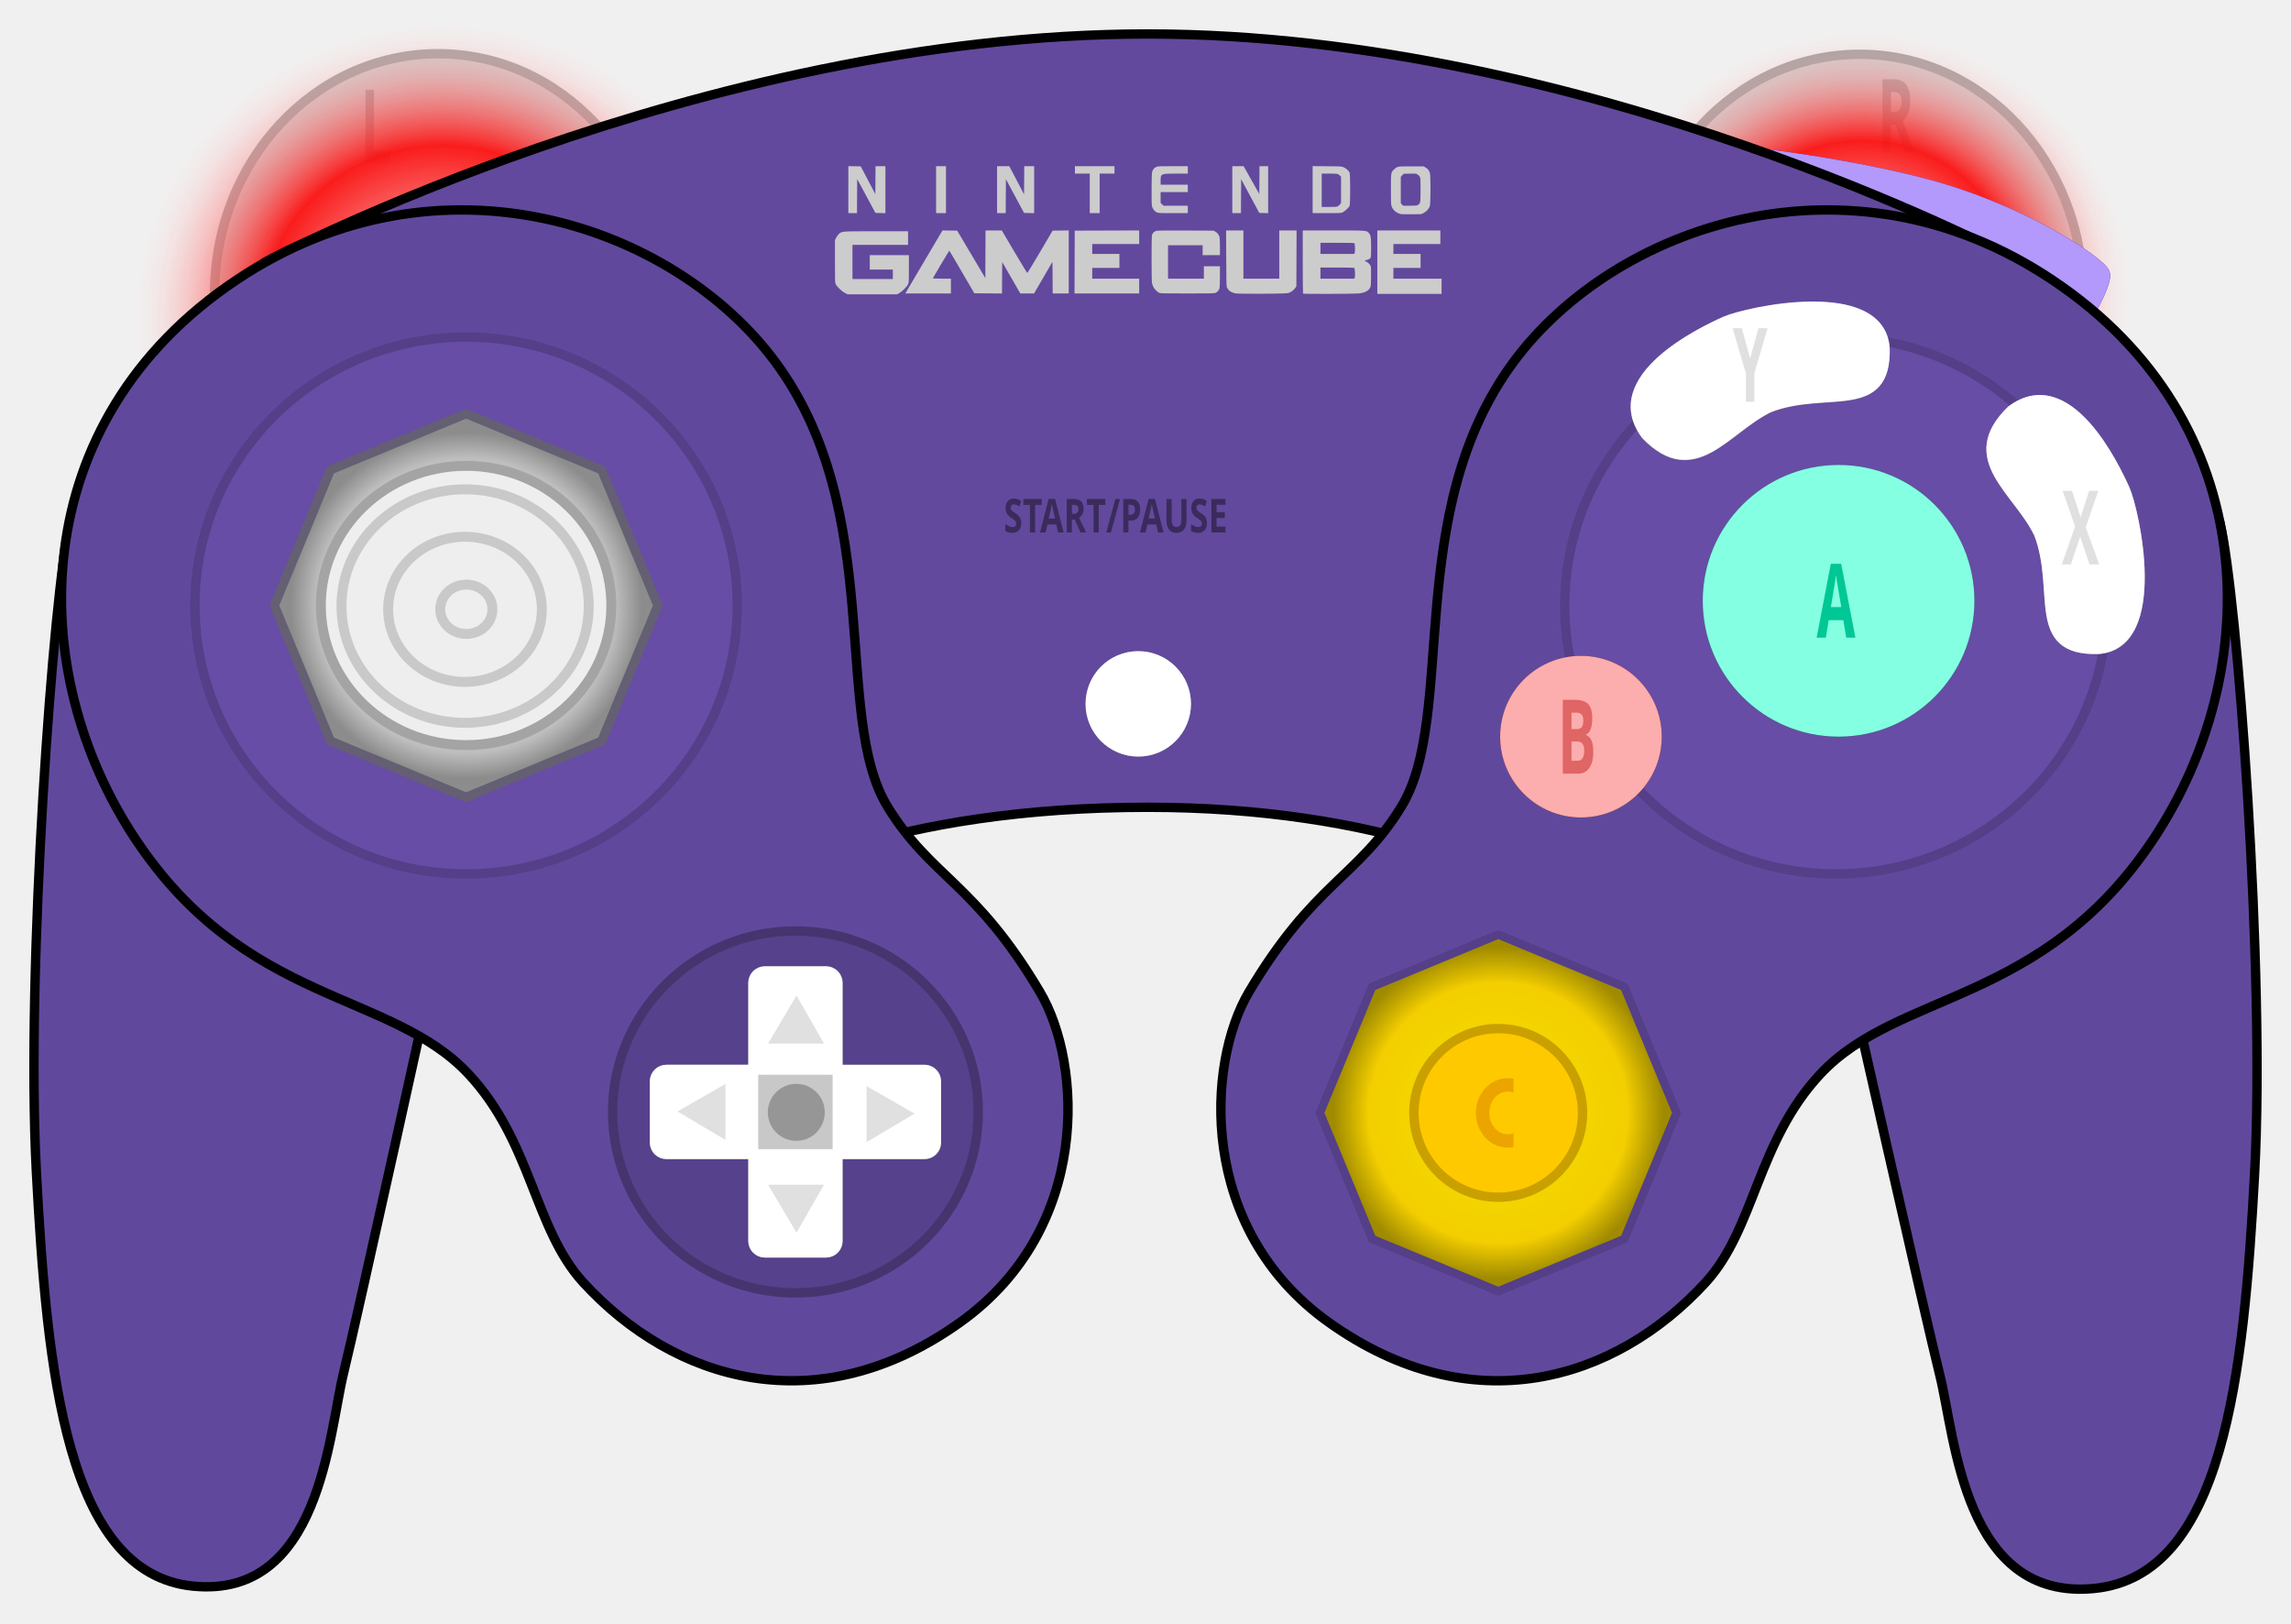
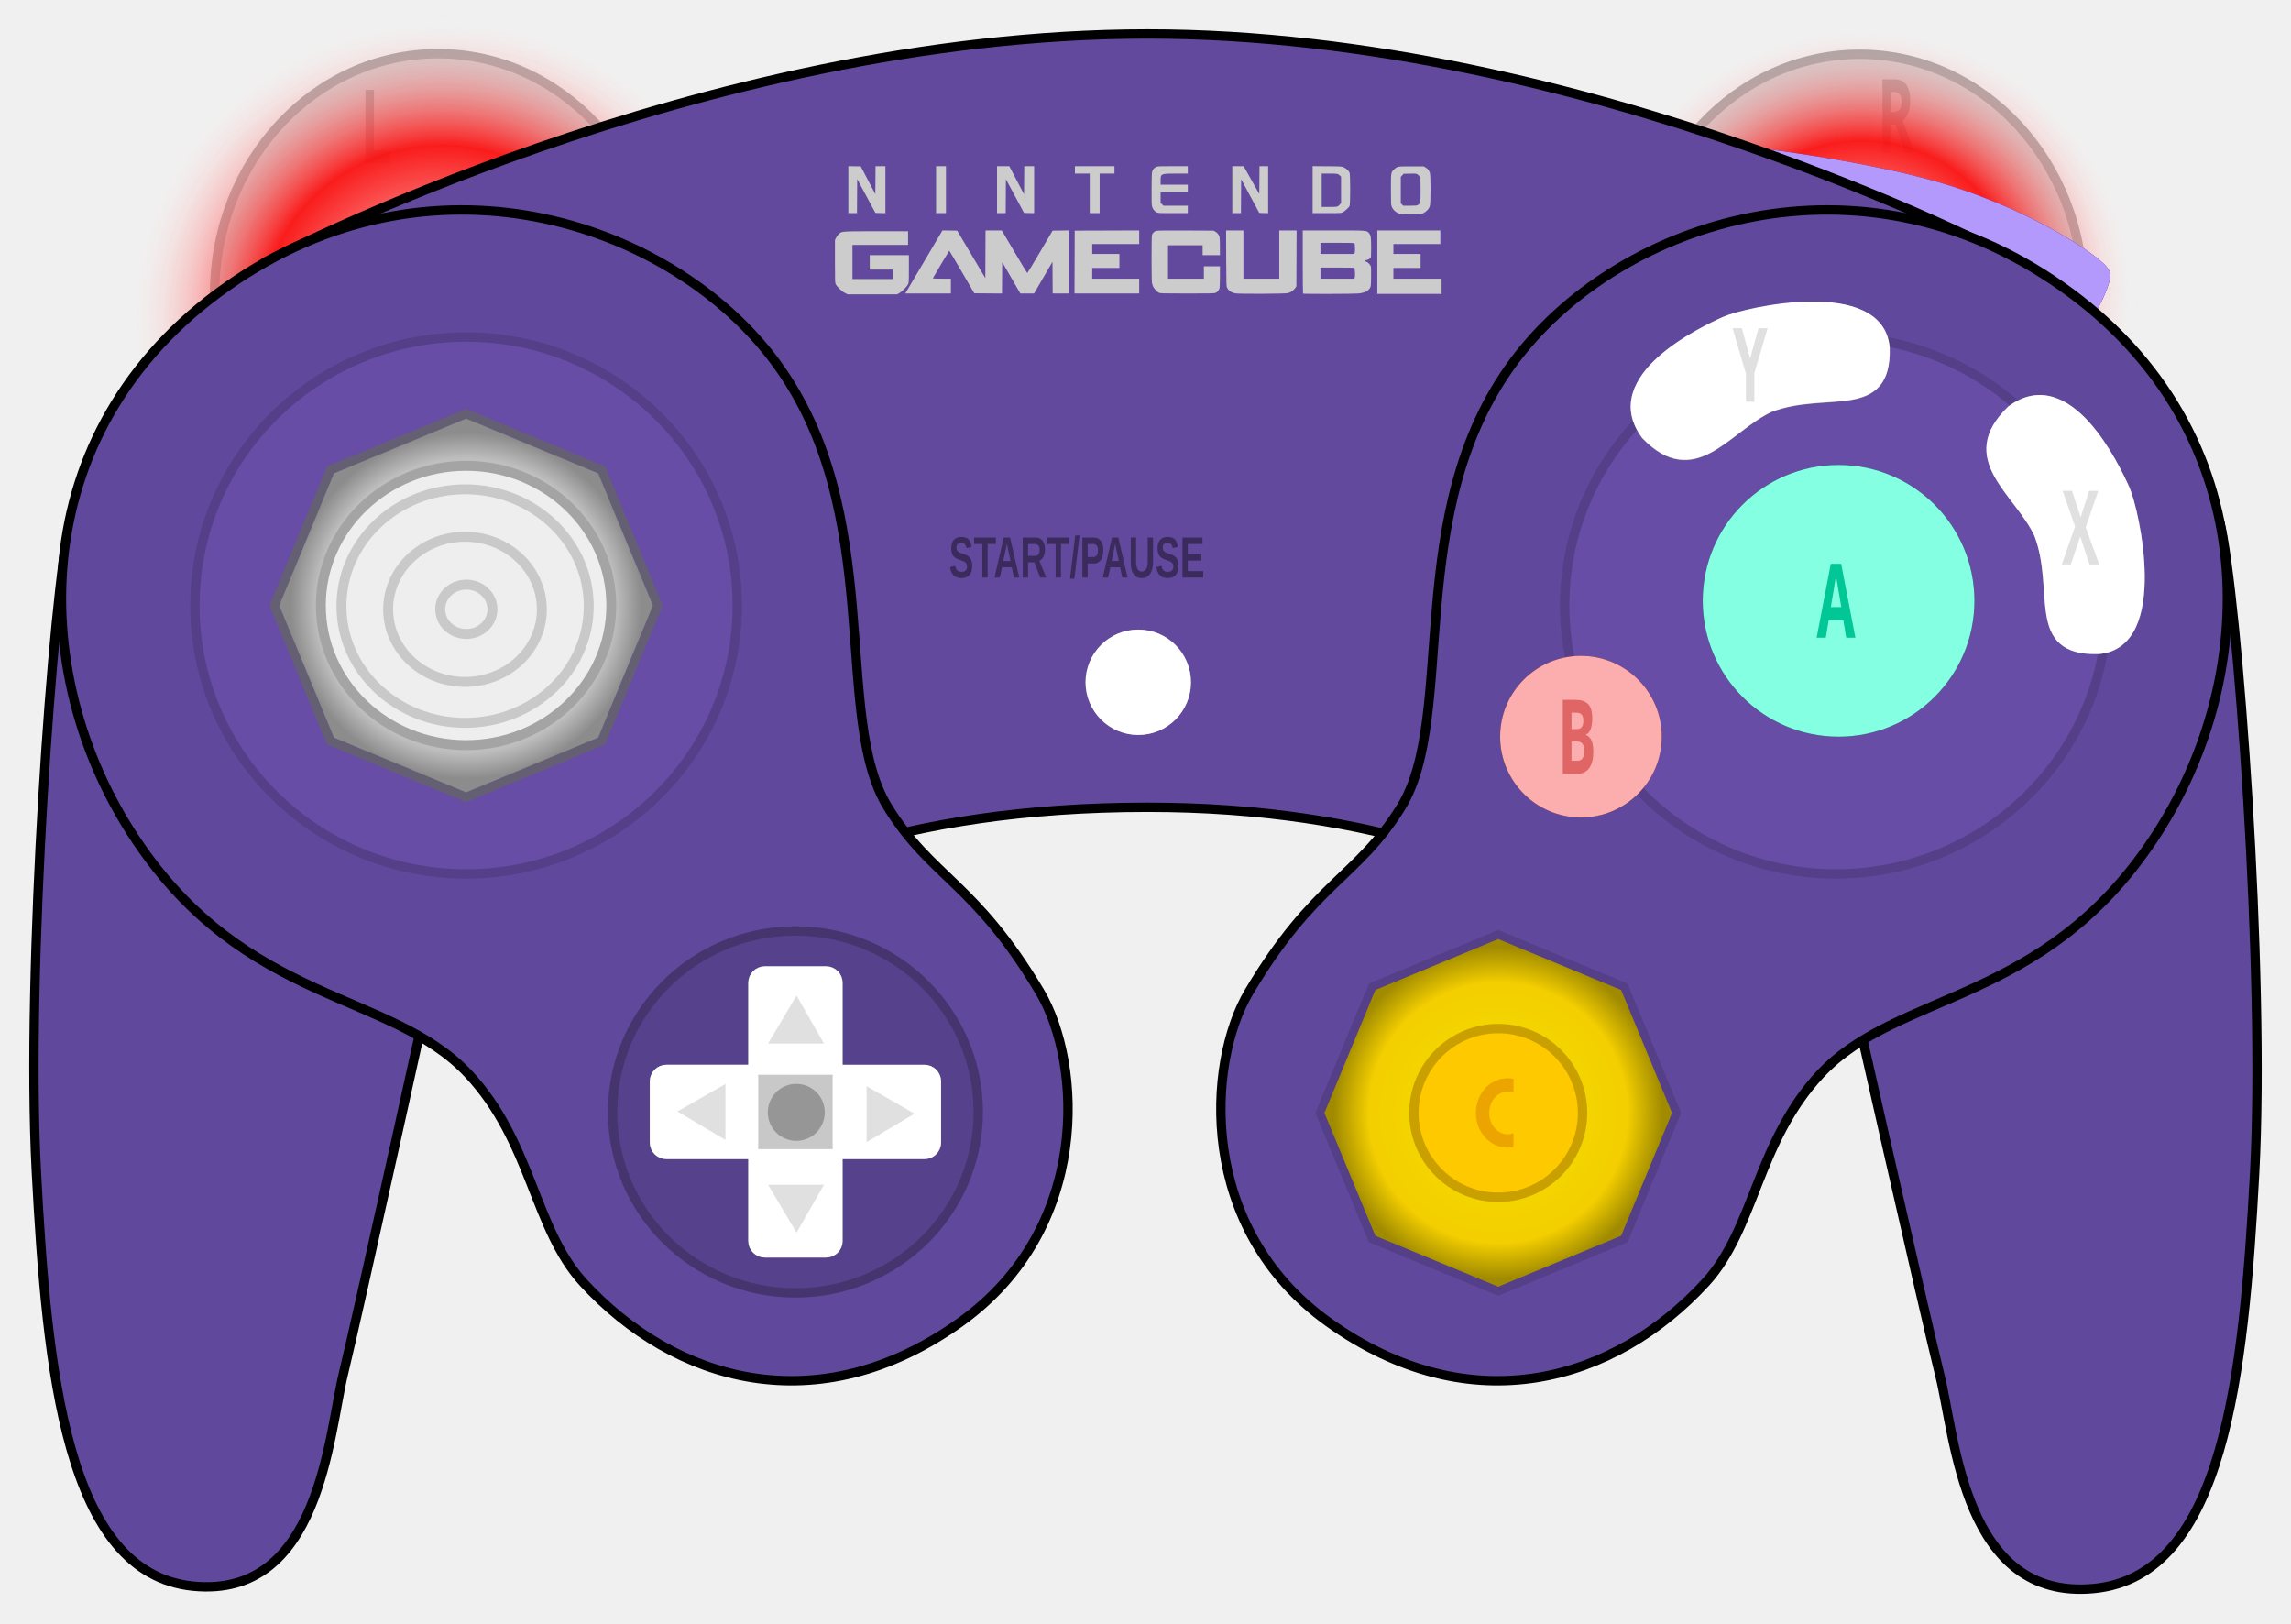
<svg xmlns="http://www.w3.org/2000/svg" xmlns:ns1="http://www.munia.io/namespaces/munia" xmlns:ns2="http://www.openswatchbook.org/uri/2009/osb" xmlns:xlink="http://www.w3.org/1999/xlink" version="1.1" width="3912.725" height="2771.842" viewBox="0 0 3912.725 2771.842" overflow="visible" enable-background="new 0 0 6200 3000" xml:space="preserve" id="svg3336" style="overflow:visible">
  <ns1:info ns1:skin-name="Gamecube" ns1:device-name="NinHID NGC" />
  <defs id="Definitions">
    <linearGradient id="linearGradient4352">
      <stop id="stop4354" offset="0" style="stop-color:#ffffff;stop-opacity:1;" />
      <stop style="stop-color:#ff0000;stop-opacity:1" offset="0.565" id="stop4356" />
      <stop id="stop4358" offset="1" style="stop-color:#ffffff;stop-opacity:0;" />
    </linearGradient>
    <linearGradient id="linearGradient4332">
      <stop style="stop-color:#ffffff;stop-opacity:1;" offset="0" id="stop4334" />
      <stop id="stop4342" offset="0.565" style="stop-color:#ffffff;stop-opacity:1;" />
      <stop style="stop-color:#ffffff;stop-opacity:0;" offset="1" id="stop4336" />
    </linearGradient>
    <linearGradient id="linearGradient5389" ns2:paint="solid">
      <stop style="stop-color:#adadad;stop-opacity:1;" offset="0" id="stop5391" />
    </linearGradient>
    <linearGradient id="linearGradient5083">
      <stop style="stop-color:#b399f1;stop-opacity:1;" offset="0" id="stop5085" />
      <stop id="stop5091" offset="0.945" style="stop-color:#60499d;stop-opacity:1;" />
      <stop style="stop-color:#60499d;stop-opacity:1;" offset="1" id="stop5087" />
    </linearGradient>
    <linearGradient id="linearGradient5053">
      <stop id="stop5067" offset="0" style="stop-color:#f4e000;stop-opacity:1;" />
      <stop style="stop-color:#f3ce00;stop-opacity:1;" offset="0.784" id="stop5071" />
      <stop style="stop-color:#9f8a00;stop-opacity:1;" offset="1" id="stop5057" />
    </linearGradient>
    <linearGradient id="linearGradient4983">
      <stop style="stop-color:#bebebe;stop-opacity:1;" offset="0" id="stop4985" />
      <stop id="stop5073" offset="0.85" style="stop-color:#bebebe;stop-opacity:1;" />
      <stop style="stop-color:#8c8c8c;stop-opacity:1;" offset="1" id="stop4987" />
    </linearGradient>
    <clipPath clipPathUnits="userSpaceOnUse" id="clipPath4642">
      <rect style="fill:#60499d;fill-opacity:1;stroke:#62499d;stroke-opacity:1" id="rect4644" width="1703.476" height="581.377" x="2638.557" y="349.246" />
    </clipPath>
    <clipPath clipPathUnits="userSpaceOnUse" id="clipPath4650">
      <rect style="fill:#60499d;fill-opacity:1;stroke:#62499d;stroke-opacity:1" id="rect4652" width="1508.328" height="418.754" x="2626.361" y="442.754" />
    </clipPath>
    <clipPath clipPathUnits="userSpaceOnUse" id="clipPath4932">
      <rect style="fill:#b80707;fill-opacity:1;stroke:none;stroke-width:24;stroke-miterlimit:4;stroke-dasharray:none;stroke-opacity:1" id="rect4934" width="174.792" height="210.625" x="3675.963" y="1865.507" />
    </clipPath>
    <radialGradient xlink:href="#linearGradient5053" id="radialGradient5069" cx="3826.721" cy="1978.525" fx="3826.721" fy="1978.525" r="312.346" gradientUnits="userSpaceOnUse" gradientTransform="matrix(0.9027474,-0.00318066,0.00320101,0.90852,365.8255,193.1669)" />
    <radialGradient xlink:href="#linearGradient4983" id="radialGradient5081" cx="2055.965" cy="1138.935" fx="2055.965" fy="1138.935" r="335.723" gradientUnits="userSpaceOnUse" gradientTransform="matrix(0.8929627,0,0,0.8801177,228.0613,109.5843)" />
    <clipPath clipPathUnits="userSpaceOnUse" id="clipPath4407">
      <rect style="fill:#b299fb;fill-opacity:1;stroke:#b299fb;stroke-width:0;stroke-miterlimit:4;stroke-dasharray:none;stroke-opacity:1" id="rect4409" width="217.508" height="178.885" x="2529.814" y="1719.161" ry="20.124" />
    </clipPath>
    <clipPath clipPathUnits="userSpaceOnUse" id="clipPath4281">
      <rect style="fill:#b299fb;fill-opacity:1;stroke:#b299fb;stroke-width:0;stroke-miterlimit:4;stroke-dasharray:none;stroke-opacity:1" id="rect4283" width="201.246" height="224.623" x="2342.798" y="1867.554" ry="20.124" />
    </clipPath>
    <clipPath clipPathUnits="userSpaceOnUse" id="clipPath4295">
      <rect style="fill:#b299fb;fill-opacity:1;stroke:#b299fb;stroke-width:0;stroke-miterlimit:4;stroke-dasharray:none;stroke-opacity:1" id="rect4297" width="343.541" height="180.918" x="2471.88" y="2060.669" ry="20.124" />
    </clipPath>
    <clipPath clipPathUnits="userSpaceOnUse" id="clipPath4342">
      <rect style="fill:#e0e0e0;fill-opacity:1;stroke:#7d7d7d;stroke-width:0;stroke-miterlimit:4;stroke-dasharray:none;stroke-opacity:1" id="rect4344" width="161.348" height="185.424" x="2544.626" y="1729.753" />
    </clipPath>
    <radialGradient xlink:href="#linearGradient4332" id="radialGradient4340" cx="3130.492" cy="737.508" fx="3130.492" fy="737.508" r="545.482" gradientTransform="matrix(1,0,0,0.9520309,0,35.37759)" gradientUnits="userSpaceOnUse" />
    <radialGradient xlink:href="#linearGradient4352" id="radialGradient4340-6" cx="3130.492" cy="737.508" fx="3130.492" fy="737.508" r="545.482" gradientTransform="matrix(0.871854,0,0,0.8536977,-956.7419,32.68609)" gradientUnits="userSpaceOnUse" />
    <radialGradient xlink:href="#linearGradient4352" id="radialGradient4371" gradientUnits="userSpaceOnUse" gradientTransform="matrix(1,0,0,0.9520309,0,35.37759)" cx="3130.492" cy="737.508" fx="3130.492" fy="737.508" r="545.482" />
  </defs>
  <g id="Shoulder Buttons" style="display:inline;opacity:0.93" transform="translate(-1267.953,-78)">
    <g id="L" ns1:trigger-id="0" ns1:trigger-axis="4" ns1:z-index="-2" ns1:offset-scale="1.2" transform="translate(0,-66)">
      <ellipse cx="2016" cy="646" rx="381.555" ry="410.274" id="ellipse3348" style="fill:#c8c8c8;fill-opacity:1;stroke:#969696;stroke-width:16;stroke-miterlimit:4;stroke-dasharray:none;stroke-opacity:1" />
      <text xml:space="preserve" style="font-style:normal;font-weight:normal;font-size:64.931px;line-height:125%;font-family:sans-serif;letter-spacing:0px;word-spacing:0px;fill:#969696;fill-opacity:1;stroke:none;stroke-width:1px;stroke-linecap:butt;stroke-linejoin:miter;stroke-opacity:1" x="2550.937" y="312.344" id="text4368" transform="scale(0.7383762,1.354323)">
        <tspan x="2550.937" y="312.344" id="tspan4370">
          <tspan x="2550.937" y="312.344" style="font-style:normal;font-variant:normal;font-weight:bold;font-stretch:normal;font-size:129.861px;font-family:'arial black';-inkscape-font-specification:'arial black, Bold';fill:#969696;fill-opacity:1" id="tspan4372">L</tspan>
          <tspan dx="0" x="2637.68" y="312.344" style="font-style:normal;font-variant:normal;font-weight:bold;font-stretch:normal;font-size:129.861px;font-family:'arial black';-inkscape-font-specification:'arial black, Bold';fill:#969696;fill-opacity:1" id="tspan4374" />
        </tspan>
      </text>
    </g>
    <g id="R" ns1:trigger-id="1" ns1:trigger-axis="5" ns1:z-index="-2" ns1:offset-scale="1.2" transform="translate(0,-66)">
      <ellipse cx="4444" cy="647" rx="381.555" ry="410.274" id="ellipse3363" style="fill:#c8c8c8;fill-opacity:1;stroke:#969696;stroke-width:16;stroke-miterlimit:4;stroke-dasharray:none;stroke-opacity:1" />
      <text xml:space="preserve" style="font-style:normal;font-weight:normal;font-size:64.931px;line-height:125%;font-family:sans-serif;letter-spacing:0px;word-spacing:0px;fill:#969696;fill-opacity:1;stroke:none;stroke-width:1px;stroke-linecap:butt;stroke-linejoin:miter;stroke-opacity:1" x="6059.749" y="299.053" id="text4360" transform="scale(0.7383762,1.354323)">
        <tspan x="6059.749" y="299.053" id="tspan4362">
          <tspan x="6059.749" y="299.053" style="font-style:normal;font-variant:normal;font-weight:bold;font-stretch:normal;font-size:129.861px;font-family:'arial black';-inkscape-font-specification:'arial black, Bold';fill:#969696;fill-opacity:1" id="tspan4364">R</tspan>
          <tspan dx="0" x="6160.696" y="299.053" style="font-style:normal;font-variant:normal;font-weight:bold;font-stretch:normal;font-size:129.861px;font-family:'arial black';-inkscape-font-specification:'arial black, Bold';fill:#969696;fill-opacity:1" id="tspan4366" />
        </tspan>
      </text>
    </g>
    <g id="L Pressed" ns1:button-id="5" ns1:button-state="pressed" ns1:z-index="-3" style="fill:url(#radialGradient4340);fill-opacity:1;stroke:none" transform="translate(-1106.749,-117.7013)">
      <ellipse cx="3130.492" cy="737.508" rx="545.482" ry="519.316" id="ellipse3348-1" style="display:inline;opacity:0.93;fill:url(#radialGradient4371);fill-opacity:1;stroke:none;stroke-width:21.523;stroke-miterlimit:4;stroke-dasharray:none;stroke-opacity:1" />
    </g>
    <g id="R Pressed" ns1:button-id="6" ns1:button-state="pressed" ns1:z-index="-3" transform="translate(2675.148,-80.91803)">
      <ellipse cx="1772.59" cy="662.295" rx="475.581" ry="465.677" id="ellipse3348-1-1" style="opacity:0.93;fill:url(#radialGradient4340-6);fill-opacity:1;stroke:none;stroke-width:21.523;stroke-miterlimit:4;stroke-dasharray:none;stroke-opacity:1" />
    </g>
  </g>
  <g id="Z Button" style="display:inline" transform="translate(-1267.953,-78)">
    <path id="Z" ns1:button-id="7" ns1:button-state="released" ns1:z-index="-1" d="m 4862.77,543.293 c -8.855,-19.636 -136.71,-106.2 -302.801,-151.075 -166.091,-44.875 -431.57,-73.446 -455.203,-64.418 -23.633,9.028 -20.008,92.95 -20.008,92.95 l 730.548,228.689 c 0,0 56.319,-86.51 47.464,-106.146 z" style="fill:#5600ae;stroke:#490094;stroke-width:16;stroke-miterlimit:4;stroke-dasharray:none;stroke-opacity:1" />
    <path id="Z Pressed" ns1:button-id="7" ns1:button-state="pressed" ns1:z-index="-1" style="fill:#b299fb;fill-opacity:1;stroke:#b299fb;stroke-width:16;stroke-miterlimit:4;stroke-dasharray:none;stroke-opacity:1" d="m 4862.77,543.293 c -8.855,-19.636 -136.71,-106.2 -302.801,-151.075 -166.091,-44.875 -431.57,-73.446 -455.203,-64.418 -23.633,9.028 -20.008,92.95 -20.008,92.95 l 730.548,228.689 c 0,0 56.319,-86.51 47.464,-106.146 z" />
  </g>
  <g id="Controller" style="display:inline" transform="translate(-1267.953,-78)">
    <path d="m 3228,136 c -767.991,0 -1504,388 -1504,388 l 460,1390 c 0,0 194.991,-457.373 1044,-457.373 779.869,0 1036,437.373 1036,437.373 L 4700,516 c 0,0 -719.978,-380 -1472,-380 z" id="Center" style="fill:#62499d;fill-opacity:1;stroke:#000000;stroke-width:16;stroke-miterlimit:4;stroke-dasharray:none;stroke-opacity:1" />
    <path d="m 1387.867,966.732 c -28.94,121.041 -75.969,769.477 -57.881,1110.986 18.088,341.509 50.646,687.342 267.7,708.957 217.055,21.614 231.525,-259.375 256.849,-363.124 25.322,-103.75 155.556,-695.988 155.556,-695.988 0,0 -593.283,-881.873 -622.224,-760.831 z" id="Left Handle" style="fill:#60499d;fill-opacity:1;stroke:#000000;stroke-width:16;stroke-miterlimit:4;stroke-dasharray:none;stroke-opacity:1" />
    <path d="m 5059.25,970.732 c -29.648,-121.042 -637.448,760.831 -637.448,760.831 0,0 133.419,592.238 159.362,695.987 25.942,103.75 40.768,384.739 263.133,363.125 222.365,-21.615 255.721,-367.447 274.25,-708.957 18.531,-341.509 -29.649,-989.945 -59.297,-1110.986 z" id="Right Handle" style="fill:#60499d;fill-opacity:1;stroke:#000000;stroke-width:16;stroke-miterlimit:4;stroke-dasharray:none;stroke-opacity:1" />
    <path d="m 3044,1772 c -111.077,-187.172 -185.557,-195.028 -260,-316 -96,-156 -1.5,-502.603 -192,-760 -171.759,-232.075 -571.054,-373.108 -920,-140 -362.301,242.029 -364,668 -172,956 188.323,282.485 434.635,257.503 568,400 108.42,115.844 111.846,264.142 196,356 154.799,168.97 400.249,242.107 644,68 224,-160 208.508,-441.818 136,-564 z" id="Left Platform" style="fill:#60499d;fill-opacity:1;stroke:#000000;stroke-width:16;stroke-miterlimit:4;stroke-dasharray:none;stroke-opacity:1" />
    <path d="m 4773,556 c -348.946,-233.108 -748.241,-92.075 -920,140 -190.5,257.397 -96,604 -192,760 -74.444,120.972 -148.924,128.828 -260,316 -72.508,122.182 -88,404 136,564 243.751,174.107 489.201,100.97 644,-68 84.154,-91.858 87.58,-240.156 196,-356 133.365,-142.497 379.676,-117.515 568,-400 192,-288 190.301,-713.971 -172,-956 z" id="Right Platform" style="fill:#60499d;fill-opacity:1;stroke:#000000;stroke-width:16;stroke-miterlimit:4;stroke-dasharray:none;stroke-opacity:1" />
    <ellipse style="fill:#674da5;fill-opacity:1;stroke:#543f88;stroke-width:16;stroke-miterlimit:4;stroke-dasharray:none;stroke-opacity:1" id="Control Stick Housing" ry="458.437" rx="463.164" cy="1111.981" cx="2063.961" />
    <ellipse style="fill:#56418c;fill-opacity:1;stroke:#46346f;stroke-width:16;stroke-miterlimit:4;stroke-dasharray:none;stroke-opacity:1" id="D-Pad Housing" ry="309.061" rx="312.248" cy="1976.879" cx="2626.458" />
    <ellipse style="fill:#674da5;fill-opacity:1;stroke:#543f88;stroke-width:16;stroke-miterlimit:4;stroke-dasharray:none;stroke-opacity:1" id="Button Housing" ry="458.437" rx="463.164" cy="1111.981" cx="4403.428" />
    <path style="fill:#cccccc" d="m 2711.109,578.348 c -5.203,-2.579 -13.672,-10.618 -15.805,-15.002 -1.303,-2.677 -1.369,-4.581 -1.369,-39.05 l 0,-36.235 1.956,-3.983 c 1.076,-2.191 3.194,-5.101 4.707,-6.469 5.278,-4.769 4.007,-4.676 64.176,-4.676 l 54.05,0 0,11.609 0,11.609 -47.493,0 -47.493,0 0,29.199 0,29.199 34.476,0 34.476,0 0,-8.091 0,-8.091 -19.701,0 -19.701,0 0,-12.313 0,-12.313 33.421,0 33.421,0 0,23.348 c 0,22.56 -0.052,23.456 -1.535,26.52 -2.013,4.158 -9.769,11.97 -14.648,14.753 l -3.87,2.207 -42.279,0.01 -42.279,0.01 -4.51,-2.236 z m 666.373,0.574 c -7.008,-1.595 -11.04,-4.396 -13.814,-9.596 -1.239,-2.324 -1.325,-5.155 -1.508,-50.132 l -0.195,-47.669 14.794,0 14.794,0 0,41.161 0,41.161 30.607,0 30.607,0 0,-41.161 0,-41.161 14.79,0 14.79,0 -0.19,47.785 -0.19,47.785 -2.133,3.05 c -2.614,3.738 -7.634,7.213 -12.106,8.381 -4.897,1.279 -84.826,1.629 -90.245,0.395 z m 115.859,0.489 c -0.258,-0.258 -0.469,-24.638 -0.469,-54.177 l 0,-53.708 52.293,0 c 58.444,0 56.937,-0.118 60.959,4.762 2.998,3.637 3.546,7.504 3.546,25.019 0,12.599 -0.201,15.926 -1.031,17.112 -1.275,1.821 -5.25,3.766 -7.694,3.766 -2.672,0 -2.283,1.852 0.588,2.799 3.101,1.023 7.228,5.587 7.797,8.621 0.243,1.297 0.34,9.31 0.216,17.808 -0.215,14.634 -0.312,15.599 -1.849,18.265 -3.117,5.406 -9.054,8.27 -19.665,9.486 -6.789,0.778 -93.931,1.006 -94.689,0.247 z m 88.247,-27.088 c 1.18,-2.205 0.501,-15.982 -0.829,-16.824 -0.546,-0.345 -13.736,-0.633 -29.312,-0.639 l -28.32,-0.011 0,9.499 0,9.499 28.823,0 28.823,0 0.815,-1.524 z m 0,-42.216 c 0.874,-1.633 0.603,-15.124 -0.335,-16.641 -0.383,-0.619 -7.902,-0.833 -29.32,-0.833 l -28.806,0 0,9.499 0,9.499 28.823,0 28.823,0 z m 38.636,15.596 0,-54.177 53.825,0 53.825,0 0,11.609 0,11.609 -40.105,0 -40.105,0 0,8.443 0,8.443 23.219,0 23.219,0 0,11.961 0,11.961 -23.219,0 -23.219,0 0,9.147 0,9.147 41.161,0 41.161,0 0,13.017 0,13.017 -54.881,0 -54.881,0 z m -774.423,-0.36 31.773,-53.834 12.577,0.184 12.577,0.184 24.01,40.493 24.01,40.493 0.182,-40.669 0.181,-40.669 13.89,0.012 13.89,0.012 21.46,36.358 c 11.803,19.997 21.752,36.33 22.11,36.296 0.357,-0.034 10.227,-16.321 21.933,-36.193 l 21.283,-36.132 13.775,-0.191 13.775,-0.191 0,53.84 0,53.84 -13.712,0 -13.712,0 -0.184,-27.049 -0.184,-27.049 -15.726,27.049 -15.726,27.049 -11.714,0 -11.714,0 -15.479,-26.842 -15.479,-26.842 -0.184,26.855 -0.184,26.855 -23.632,-0.185 -23.632,-0.185 -21.214,-36.379 c -11.668,-20.008 -21.372,-36.386 -21.566,-36.395 -0.335,-0.015 -27.536,45.722 -28.027,47.125 -0.144,0.412 5.759,0.671 15.303,0.671 l 15.538,0 0,12.665 0,12.665 -38.985,0 -38.985,0 31.773,-53.834 z m 257.448,0.184 0.18,-53.649 55.057,-0.18 55.057,-0.18 0,11.614 0,11.614 -40.105,0 -40.105,0 0,8.443 0,8.443 23.219,0 23.219,0 0,11.961 0,11.961 -23.219,0 -23.219,0 0,9.147 0,9.147 40.105,0 40.105,0 0,12.665 0,12.665 -55.237,0 -55.237,0 z m 144.18,52.46 c -3.286,-1.619 -8.143,-6.658 -9.884,-10.254 -0.806,-1.666 -1.788,-4.723 -2.18,-6.794 -0.864,-4.557 -0.922,-76.408 -0.065,-80.841 0.737,-3.815 3.501,-6.767 7.327,-7.826 2.114,-0.585 16.155,-0.753 50.423,-0.602 l 47.493,0.209 3.139,1.759 c 3.46,1.939 5.968,5.163 7.052,9.064 0.389,1.4 0.709,8.957 0.711,16.793 l 0.01,14.248 -14.776,0 -14.776,0 0,-8.443 0,-8.443 -29.551,0 -29.551,0 0,28.496 0,28.496 30.607,0 30.607,0 0,-10.554 0,-10.554 13.72,0 13.72,0 -0.01,17.414 c 0,9.807 -0.321,18.557 -0.731,20.031 -0.931,3.354 -3.845,6.809 -6.774,8.033 -1.862,0.778 -10.999,0.957 -48.229,0.944 -41.19,-0.014 -46.175,-0.136 -48.282,-1.174 z m 410.319,-135.181 c -6.378,-2.244 -11.152,-6.844 -13.237,-12.754 -0.883,-2.503 -1.067,-7.515 -1.054,-28.799 0.017,-29.111 0.013,-29.084 5.461,-33.996 5.853,-5.277 5.087,-5.141 29,-5.141 l 21.46,0 3.296,1.938 c 3.871,2.276 6.001,5.026 7.342,9.483 1.463,4.86 1.396,51.273 -0.081,56.247 -1.395,4.696 -5.706,9.495 -10.758,11.976 l -4.021,1.974 -16.886,0.176 c -14.816,0.154 -17.332,0.019 -20.522,-1.104 z m 31.998,-14.922 c 4.097,-2.498 4.355,-4.043 4.355,-26.085 0,-18.751 -0.078,-19.942 -1.443,-22.151 -0.793,-1.284 -2.53,-3.006 -3.859,-3.828 -2.234,-1.381 -3.219,-1.476 -13.037,-1.267 l -10.62,0.227 -2.407,2.628 -2.407,2.628 0,22.58 0,22.58 2.057,2.057 2.057,2.057 11.488,-0.003 c 10.281,-0.002 11.732,-0.152 13.817,-1.423 z m -972.945,-26.033 0,-40.124 10.598,0.194 10.598,0.194 12.445,23.696 12.445,23.696 0.185,-23.872 0.185,-23.872 8.434,0 8.434,0 0,40.127 0,40.127 -8.523,-0.198 -8.523,-0.198 -15.576,-28.928 -15.576,-28.928 -0.184,29.104 -0.184,29.104 -7.38,0 -7.38,0 z m 149.867,0.018 0,-40.105 8.443,0 8.443,0 0,40.105 0,40.105 -8.443,0 -8.443,0 z m 104.133,0 0,-40.105 10.434,0 10.434,0 12.609,24.029 12.609,24.029 0.185,-24.029 0.185,-24.029 8.434,0 8.434,0 0,40.127 0,40.127 -8.612,-0.198 -8.612,-0.198 -15.486,-28.784 -15.486,-28.784 -0.184,28.96 -0.184,28.96 -7.38,0 -7.38,0 0,-40.105 z m 158.31,6.332 0,-33.773 -12.665,0 -12.665,0 0,-6.332 0,-6.332 33.773,0 33.773,0 0,6.332 0,6.332 -12.665,0 -12.665,0 0,33.773 0,33.773 -8.443,0 -8.443,0 z m 114.083,32.254 c -3.841,-1.901 -6.82,-5.945 -7.859,-10.67 -0.547,-2.487 -0.727,-12.235 -0.567,-30.731 0.227,-26.114 0.289,-27.19 1.743,-29.903 1.851,-3.454 3.404,-4.902 6.762,-6.306 2.168,-0.906 6.719,-1.082 27.942,-1.082 l 25.352,0 0,6.332 0,6.332 -19.77,0 c -26.408,0 -26.667,0.118 -26.667,12.118 l 0,6.879 23.219,0 23.219,0 0,6.332 0,6.332 -23.219,0 -23.219,0 0,9.24 0,9.24 2.513,2.37 2.513,2.37 20.706,0 20.706,0 0,6.332 0,6.332 -25.154,-5.5e-4 c -24.348,-5.4e-4 -25.252,-0.049 -28.22,-1.518 z m 129.363,-38.586 0,-40.105 9.675,0.015 9.675,0.015 13.368,23.732 13.368,23.732 0.185,-23.747 0.185,-23.746 7.378,0 7.378,0 0,40.129 0,40.129 -7.557,-0.2 -7.557,-0.2 -15.486,-28.784 -15.486,-28.784 -0.184,28.96 -0.184,28.96 -7.38,0 -7.38,0 0,-40.105 z m 137.202,-0.034 0,-40.139 24.802,0.209 c 24.165,0.204 24.892,0.251 28.32,1.827 4.185,1.925 8.581,5.948 9.932,9.089 1.436,3.34 1.424,54.279 -0.014,57.059 -1.397,2.701 -8.075,8.847 -11.525,10.608 -2.795,1.426 -3.875,1.485 -27.213,1.485 l -24.302,0 z m 42.918,28.53 c 1.122,-0.58 2.847,-2.114 3.835,-3.409 l 1.795,-2.354 0,-22.493 0,-22.493 -1.935,-1.805 c -3.442,-3.21 -4.37,-3.384 -18.072,-3.384 l -13.063,0 0,28.496 0,28.496 12.7,0 c 9.909,0 13.148,-0.232 14.739,-1.055 z" id="Logo" />
-     <text xml:space="preserve" style="font-style:normal;font-weight:normal;font-size:68.38px;line-height:125%;font-family:sans-serif;letter-spacing:0px;word-spacing:0px;fill:#3a2b5c;fill-opacity:1;stroke:none;stroke-width:1px;stroke-linecap:butt;stroke-linejoin:miter;stroke-opacity:1" x="3489.023" y="843.869" id="text4298" transform="scale(0.8547507,1.169932)">
-       <tspan x="3489.023" y="843.869" id="tspan4300">
-         <tspan x="3489.023" y="843.869" style="font-style:normal;font-variant:normal;font-weight:bold;font-stretch:normal;font-family:sans-serif;-inkscape-font-specification:'sans-serif Bold';fill-opacity:1" id="tspan4302">START/PAUSE</tspan>
+     <text xml:space="preserve" style="font-style:normal;font-variant:normal;font-weight:bold;font-stretch:normal;font-size:79.191px;line-height:125%;font-family:Arial;-inkscape-font-specification:'Arial Bold';text-align:center;letter-spacing:0px;word-spacing:0px;text-anchor:middle;fill:#3a2b5c;fill-opacity:1;stroke:none;stroke-width:1px;stroke-linecap:butt;stroke-linejoin:miter;stroke-opacity:1" x="4294.823" y="849.52" id="text4298" transform="scale(0.7982172,1.252792)">
+       <tspan x="4024.497" y="849.52" id="tspan4300">
+         <tspan x="4024.497" y="849.52" style="font-style:normal;font-variant:normal;font-weight:bold;font-stretch:normal;font-family:Arial;-inkscape-font-specification:'Arial Bold';text-align:center;text-anchor:middle;fill-opacity:1" id="tspan4302">START/PAUSE</tspan>
      </tspan>
    </text>
    <flowRoot xml:space="preserve" id="flowRoot4348" style="fill:black;stroke:none;stroke-opacity:1;stroke-width:1px;stroke-linejoin:miter;stroke-linecap:butt;fill-opacity:1;font-family:sans-serif;font-style:normal;font-weight:normal;font-size:40px;line-height:125%;letter-spacing:0px;word-spacing:0px">
      <flowRegion id="flowRegion4350">
        <rect id="rect4352" width="106.367" height="54.621" x="1937.612" y="923.349" />
      </flowRegion>
      <flowPara id="flowPara4354" />
    </flowRoot>
  </g>
  <g id="Stick Bases" style="display:inline" transform="translate(-1267.953,-78)">
    <path id="Control Stick Base" d="m 2063.961,1439.366 -231.496,-95.889 -95.889,-231.496 95.889,-231.496 231.496,-95.889 231.496,95.889 95.889,231.496 -95.889,231.496 z" style="fill:url(#radialGradient5081);fill-opacity:1;stroke:#655f73;stroke-width:15.406;stroke-opacity:1" />
    <path id="C-Stick Base" d="m 3826.721,2283.113 -215.376,-89.212 -89.212,-215.376 89.212,-215.376 215.376,-89.212 215.376,89.212 89.212,215.376 -89.212,215.376 z" style="fill:url(#radialGradient5069);fill-opacity:1;stroke:#543f88;stroke-width:14.334;stroke-miterlimit:4;stroke-dasharray:none;stroke-opacity:1" />
  </g>
  <g id="Sticks" style="display:inline" transform="translate(-1267.953,-78)">
-     <g id="Control Stick" ns1:stick-id="0" ns1:axis-h="0" ns1:axis-v="1" ns1:offset-scale="2.0" transform="translate(8.618022,-28.43346)">
+     <g id="Control Stick" ns1:stick-id="0" ns1:axis-h="0" ns1:axis-v="1" ns1:offset-scale="1.8" transform="translate(8.618022,-28.43346)">
      <ellipse cx="2055.343" cy="1140.414" rx="248.074" ry="238.425" id="ellipse3475" style="fill:#eeeeee;stroke:#a4a4a4;stroke-width:16.942;stroke-miterlimit:4;stroke-dasharray:none;stroke-opacity:1" />
      <ellipse cx="2053.668" cy="1141.434" rx="211.165" ry="199.397" id="ellipse3485" style="fill:#eeeeee;stroke:#c9c9c9;stroke-width:16.942;stroke-miterlimit:4;stroke-dasharray:none;stroke-opacity:1" />
      <ellipse cx="2053.485" cy="1147.005" rx="131.243" ry="123.929" id="ellipse3495" style="fill:#eeeeee;stroke:#c9c9c9;stroke-width:16.942;stroke-miterlimit:4;stroke-dasharray:none;stroke-opacity:1" />
      <ellipse cx="2055.761" cy="1146.916" rx="44.596" ry="42.111" id="ellipse3505" style="fill:#eeeeee;stroke:#c9c9c9;stroke-width:16.942;stroke-miterlimit:4;stroke-dasharray:none;stroke-opacity:1" />
    </g>
-     <g id="C-Stick" ns1:stick-id="1" ns1:axis-h="2" ns1:axis-v="3" ns1:offset-scale="2.0" transform="translate(2.721436,2.524658)">
+     <g id="C-Stick" ns1:stick-id="1" ns1:axis-h="2" ns1:axis-v="3" ns1:offset-scale="1.8" transform="translate(2.721436,2.524658)">
      <circle cx="3824" cy="1976" r="144" id="circle3526" style="fill:#ffc900;fill-opacity:1;stroke:#caa000;stroke-width:16;stroke-miterlimit:4;stroke-dasharray:none;stroke-opacity:1" />
      <ellipse style="fill:none;fill-opacity:1;stroke:#eba400;stroke-width:22.816;stroke-miterlimit:4;stroke-dasharray:none;stroke-opacity:1" id="path4902" cx="3840.726" cy="1971.542" rx="42.848" ry="47.879" clip-path="url(#clipPath4932)" transform="translate(-0.6122751,4.457764)" />
    </g>
  </g>
  <g id="Face Buttons" style="display:inline" transform="translate(-1267.953,-78)">
    <g id="A" ns1:button-id="4" ns1:button-state="released">
      <circle cx="4408" cy="1104" r="224" id="A Button" style="fill:#00bc8e;stroke:#005741;stroke-width:16;stroke-miterlimit:4;stroke-dasharray:none;stroke-opacity:1" />
      <text xml:space="preserve" style="font-style:normal;font-weight:normal;font-size:64.931px;line-height:125%;font-family:sans-serif;letter-spacing:0px;word-spacing:0px;fill:#008866;fill-opacity:1;stroke:none;stroke-width:1px;stroke-linecap:butt;stroke-linejoin:miter;stroke-opacity:1" x="5919.129" y="861.646" id="text4304" transform="scale(0.7383762,1.354323)">
        <tspan x="5919.129" y="861.646" id="tspan4306">
          <tspan x="5919.129" y="861.646" style="font-style:normal;font-variant:normal;font-weight:bold;font-stretch:normal;font-size:129.861px;font-family:'arial black';-inkscape-font-specification:'arial black, Bold';fill:#008866;fill-opacity:1" id="tspan4308">A</tspan>
        </tspan>
      </text>
    </g>
    <g id="A Pressed" ns1:button-id="4" ns1:button-state="pressed">
      <circle style="fill:#85ffe1;fill-opacity:1;stroke:#85ffe1;stroke-width:16;stroke-miterlimit:4;stroke-dasharray:none;stroke-opacity:1" id="circle4282" r="224" cy="1104" cx="4408" />
      <text xml:space="preserve" style="font-style:normal;font-weight:normal;font-size:64.931px;line-height:125%;font-family:sans-serif;letter-spacing:0px;word-spacing:0px;fill:#00c795;fill-opacity:1;stroke:none;stroke-width:1px;stroke-linecap:butt;stroke-linejoin:miter;stroke-opacity:1" x="5919.129" y="861.646" id="text4322" transform="scale(0.7383762,1.354323)">
        <tspan x="5919.129" y="861.646" id="tspan4324">
          <tspan x="5919.129" y="861.646" style="font-style:normal;font-variant:normal;font-weight:bold;font-stretch:normal;font-size:129.861px;font-family:'arial black';-inkscape-font-specification:'arial black, Bold';fill:#00c795;fill-opacity:1" id="tspan4326">A</tspan>
        </tspan>
      </text>
    </g>
    <g id="B" ns1:button-id="3" ns1:button-state="released">
      <circle cx="3968" cy="1336" r="130" id="B Button" style="fill:#e70909;fill-opacity:1;stroke:#7d1010;stroke-width:16;stroke-miterlimit:4;stroke-dasharray:none;stroke-opacity:1" />
      <text xml:space="preserve" style="font-style:normal;font-weight:normal;font-size:65.915px;line-height:125%;font-family:sans-serif;letter-spacing:0px;word-spacing:0px;fill:#b80707;fill-opacity:1;stroke:none;stroke-width:1px;stroke-linecap:butt;stroke-linejoin:miter;stroke-opacity:1" x="5260.841" y="1044.751" id="text4310" transform="scale(0.7466827,1.339257)">
        <tspan x="5260.841" y="1044.751" id="tspan4312">
          <tspan x="5260.841" y="1044.751" style="font-style:normal;font-variant:normal;font-weight:bold;font-stretch:normal;font-size:131.829px;font-family:'Arial Black';-inkscape-font-specification:'Arial Black, Bold';fill:#b80707;fill-opacity:1" id="tspan4314">B</tspan>
        </tspan>
      </text>
    </g>
    <g id="B-Pressed" ns1:button-id="3" ns1:button-state="pressed">
      <circle style="fill:#fcadad;fill-opacity:1;stroke:#fcadad;stroke-width:16;stroke-miterlimit:4;stroke-dasharray:none;stroke-opacity:1" id="circle4294" r="130" cy="1336" cx="3968" />
      <text xml:space="preserve" style="font-style:normal;font-weight:normal;font-size:65.915px;line-height:125%;font-family:sans-serif;letter-spacing:0px;word-spacing:0px;fill:#e06565;fill-opacity:1;stroke:none;stroke-width:1px;stroke-linecap:butt;stroke-linejoin:miter;stroke-opacity:1" x="5260.841" y="1044.751" id="text4316" transform="scale(0.7466827,1.339257)">
        <tspan x="5260.841" y="1044.751" id="tspan4318">
          <tspan x="5260.841" y="1044.751" style="font-style:normal;font-variant:normal;font-weight:bold;font-stretch:normal;font-size:131.829px;font-family:'Arial Black';-inkscape-font-specification:'Arial Black, Bold';fill:#e06565;fill-opacity:1" id="tspan4320">B</tspan>
        </tspan>
      </text>
    </g>
    <g id="Y" ns1:button-id="1" ns1:button-state="released">
      <path d="m 4487.297,672.681 c -8.889,-112.396 -236.646,-62.308 -273.91,-45.485 -37.264,16.823 -207.073,96.898 -134.669,194.161 83.202,86.025 136.636,-11.178 211.14,-46.641 96.962,-37.559 200.876,15.784 197.439,-102.035 z" id="Y Button" style="fill:#c8c8c8;fill-opacity:1;stroke:#969696;stroke-width:16;stroke-miterlimit:4;stroke-dasharray:none;stroke-opacity:1" />
      <text xml:space="preserve" style="font-style:normal;font-weight:normal;font-size:64.931px;line-height:125%;font-family:sans-serif;letter-spacing:0px;word-spacing:0px;fill:#969696;fill-opacity:1;stroke:none;stroke-width:1px;stroke-linecap:butt;stroke-linejoin:miter;stroke-opacity:1" x="5724.711" y="564.57" id="text4328" transform="scale(0.7383762,1.354323)">
        <tspan x="5724.711" y="564.57" id="tspan4330">
          <tspan x="5724.711" y="564.57" style="font-style:normal;font-variant:normal;font-weight:bold;font-stretch:normal;font-size:129.861px;font-family:'arial black';-inkscape-font-specification:'arial black, Bold';fill:#969696;fill-opacity:1" id="tspan4332">Y</tspan>
        </tspan>
      </text>
    </g>
    <g id="Y Pressed" ns1:button-id="1" ns1:button-state="pressed" style="stroke-width:16;stroke-miterlimit:4;stroke-dasharray:none" transform="translate(0.03278,-0.5573724)">
      <path style="fill:#ffffff;fill-opacity:1;stroke:#ffffff;stroke-width:16;stroke-miterlimit:4;stroke-dasharray:none;stroke-opacity:1" id="path4337" d="m 4487.297,672.681 c -8.889,-112.396 -236.646,-62.308 -273.91,-45.485 -37.264,16.823 -207.073,96.898 -134.669,194.161 83.202,86.025 136.636,-11.178 211.14,-46.641 96.962,-37.559 200.876,15.784 197.439,-102.035 z" />
      <text xml:space="preserve" style="font-style:normal;font-weight:normal;font-size:64.931px;line-height:125%;font-family:sans-serif;letter-spacing:0px;word-spacing:0px;fill:#e0e0e0;fill-opacity:1;stroke:none;stroke-width:9.857;stroke-linecap:butt;stroke-linejoin:miter;stroke-miterlimit:4;stroke-dasharray:none;stroke-opacity:1" x="5724.711" y="564.57" id="text4342" transform="scale(0.7383762,1.354323)">
        <tspan x="5724.711" y="564.57" id="tspan4344">
          <tspan x="5724.711" y="564.57" style="font-style:normal;font-variant:normal;font-weight:bold;font-stretch:normal;font-size:129.861px;font-family:'arial black';-inkscape-font-specification:'arial black, Bold';fill:#e0e0e0;fill-opacity:1;stroke-width:9.857;stroke-miterlimit:4;stroke-dasharray:none" id="tspan4346">Y</tspan>
        </tspan>
      </text>
    </g>
    <g id="X" ns1:button-id="2" ns1:button-state="released">
      <path d="m 4897.257,913.106 c -16.822,-37.264 -96.897,-207.073 -194.161,-134.67 -86.025,83.202 11.178,136.636 46.641,211.141 37.56,96.962 -15.783,200.876 102.035,197.438 112.396,-8.888 62.308,-236.645 45.485,-273.909 z" id="X Button" style="fill:#c8c8c8;fill-opacity:1;stroke:#969696;stroke-width:16;stroke-miterlimit:4;stroke-dasharray:none;stroke-opacity:1" />
      <text xml:space="preserve" style="font-style:normal;font-weight:normal;font-size:64.931px;line-height:125%;font-family:sans-serif;letter-spacing:0px;word-spacing:0px;fill:#969696;fill-opacity:1;stroke:none;stroke-width:1px;stroke-linecap:butt;stroke-linejoin:miter;stroke-opacity:1" x="6486.325" y="769.363" id="text4334" transform="scale(0.7383762,1.354323)">
        <tspan x="6486.325" y="769.363" id="tspan4336">
          <tspan x="6486.325" y="769.363" style="font-style:normal;font-variant:normal;font-weight:bold;font-stretch:normal;font-size:129.861px;font-family:'arial black';-inkscape-font-specification:'arial black, Bold';fill:#969696;fill-opacity:1" id="tspan4338">X</tspan>
          <tspan dx="0" x="6587.272" y="769.363" style="font-style:normal;font-variant:normal;font-weight:bold;font-stretch:normal;font-size:129.861px;font-family:'arial black';-inkscape-font-specification:'arial black, Bold';fill:#969696;fill-opacity:1" id="tspan4340" />
        </tspan>
      </text>
    </g>
    <g id="X Pressed" ns1:button-id="2" ns1:button-state="pressed" transform="translate(-0.133362,-0.1172643)">
      <path style="fill:#ffffff;fill-opacity:1;stroke:#ffffff;stroke-width:16;stroke-miterlimit:4;stroke-dasharray:none;stroke-opacity:1" id="path4349" d="m 4897.257,913.106 c -16.822,-37.264 -96.897,-207.073 -194.161,-134.67 -86.025,83.202 11.178,136.636 46.641,211.141 37.56,96.962 -15.783,200.876 102.035,197.438 112.396,-8.888 62.308,-236.645 45.485,-273.909 z" />
      <text xml:space="preserve" style="font-style:normal;font-weight:normal;font-size:64.931px;line-height:125%;font-family:sans-serif;letter-spacing:0px;word-spacing:0px;fill:#e0e0e0;fill-opacity:1;stroke:none;stroke-width:1px;stroke-linecap:butt;stroke-linejoin:miter;stroke-opacity:1" x="6486.325" y="769.363" id="text4464" transform="scale(0.7383762,1.354323)">
        <tspan x="6486.325" y="769.363" id="tspan4466">
          <tspan x="6486.325" y="769.363" style="font-style:normal;font-variant:normal;font-weight:bold;font-stretch:normal;font-size:129.861px;font-family:'arial black';-inkscape-font-specification:'arial black, Bold';fill:#e0e0e0;fill-opacity:1" id="tspan4468">X</tspan>
          <tspan dx="0" x="6587.272" y="769.363" style="font-style:normal;font-variant:normal;font-weight:bold;font-stretch:normal;font-size:129.861px;font-family:'arial black';-inkscape-font-specification:'arial black, Bold';fill:#e0e0e0;fill-opacity:1" id="tspan4470" />
        </tspan>
      </text>
    </g>
    <g id="D-Pad" transform="translate(1.005408,-1.849472)">
      <g id="Base">
        <path style="fill:#c8c8c8;fill-opacity:1;stroke:#7d7d7d;stroke-width:16.602;stroke-miterlimit:4;stroke-dasharray:none;stroke-opacity:1" d="m 2573.289,1738.266 c -11.148,0 -20.123,8.975 -20.123,20.123 l 0,148.053 -148.053,0 c -11.149,0 -20.123,8.975 -20.123,20.123 l 0,104.328 c 0,11.148 8.975,20.123 20.123,20.123 l 148.053,0 0,148.053 c 0,11.148 8.975,20.123 20.123,20.123 l 104.328,0 c 11.148,0 20.123,-8.975 20.123,-20.123 l 0,-148.053 148.053,0 c 11.149,0 20.123,-8.975 20.123,-20.123 l 0,-104.328 c 0,-11.149 -8.975,-20.123 -20.123,-20.123 l -148.053,0 0,-148.053 c 0,-11.149 -8.975,-20.123 -20.123,-20.123 l -104.328,0 z" id="rect5692" />
        <polygon style="fill:#969696;fill-opacity:1" id="polygon3555" points="2627.297,1780.071 2578.651,1862 2674.235,1862 " />
        <polygon style="fill:#969696;fill-opacity:1" id="polygon3560" points="2627.297,2184.928 2674.235,2103 2578.651,2103 " />
        <polygon style="fill:#969696;fill-opacity:1" id="polygon3565" points="2505.953,1934.718 2424.024,1981.656 2505.953,2030.302 " transform="translate(0,-3.7815)" />
        <polygon style="fill:#969696;fill-opacity:1" id="polygon3570" points="2746.953,1934.718 2746.953,2030.302 2828.881,1981.656 " />
        <circle style="fill:#969696;fill-opacity:1" id="circle3575" r="48.647" cy="1979.417" cx="2626.903" />
      </g>
      <g id="Up Pressed" ns1:button-id="8" ns1:button-state="pressed">
        <path clip-path="url(#clipPath4342)" id="path4328" d="m 2573.289,1738.266 c -11.148,0 -20.123,8.975 -20.123,20.123 l 0,148.053 -148.053,0 c -11.149,0 -20.123,8.975 -20.123,20.123 l 0,104.328 c 0,11.148 8.975,20.123 20.123,20.123 l 148.053,0 0,148.053 c 0,11.148 8.975,20.123 20.123,20.123 l 104.328,0 c 11.148,0 20.123,-8.975 20.123,-20.123 l 0,-148.053 148.053,0 c 11.149,0 20.123,-8.975 20.123,-20.123 l 0,-104.328 c 0,-11.149 -8.975,-20.123 -20.123,-20.123 l -148.053,0 0,-148.053 c 0,-11.149 -8.975,-20.123 -20.123,-20.123 l -104.328,0 z" style="fill:#ffffff;fill-opacity:1;stroke:#ffffff;stroke-width:16.602;stroke-miterlimit:4;stroke-dasharray:none;stroke-opacity:1" />
        <polygon points="2674.235,1862 2627.297,1780.071 2578.651,1862 " id="polygon4352" style="fill:#e0e0e0;fill-opacity:1" />
      </g>
      <g id="Down Pressed" ns1:button-id="9" ns1:button-state="pressed">
        <path transform="matrix(1,0,0,-1,0,3957.428)" style="fill:#ffffff;fill-opacity:1;stroke:#ffffff;stroke-width:16.602;stroke-miterlimit:4;stroke-dasharray:none;stroke-opacity:1" d="m 2573.289,1738.266 c -11.148,0 -20.123,8.975 -20.123,20.123 l 0,148.053 -148.053,0 c -11.149,0 -20.123,8.975 -20.123,20.123 l 0,104.328 c 0,11.148 8.975,20.123 20.123,20.123 l 148.053,0 0,148.053 c 0,11.148 8.975,20.123 20.123,20.123 l 104.328,0 c 11.148,0 20.123,-8.975 20.123,-20.123 l 0,-148.053 148.053,0 c 11.149,0 20.123,-8.975 20.123,-20.123 l 0,-104.328 c 0,-11.149 -8.975,-20.123 -20.123,-20.123 l -148.053,0 0,-148.053 c 0,-11.149 -8.975,-20.123 -20.123,-20.123 l -104.328,0 z" id="path4346" clip-path="url(#clipPath4342)" />
        <polygon points="2674.235,2103 2578.651,2103 2627.297,2184.928 " id="polygon4358" style="fill:#e0e0e0;fill-opacity:1" />
      </g>
      <g id="Left Pressed" ns1:button-id="10" ns1:button-state="pressed">
        <path clip-path="url(#clipPath4342)" id="path4348" d="m 2573.289,1738.266 c -11.148,0 -20.123,8.975 -20.123,20.123 l 0,148.053 -148.053,0 c -11.149,0 -20.123,8.975 -20.123,20.123 l 0,104.328 c 0,11.148 8.975,20.123 20.123,20.123 l 148.053,0 0,148.053 c 0,11.148 8.975,20.123 20.123,20.123 l 104.328,0 c 11.148,0 20.123,-8.975 20.123,-20.123 l 0,-148.053 148.053,0 c 11.149,0 20.123,-8.975 20.123,-20.123 l 0,-104.328 c 0,-11.149 -8.975,-20.123 -20.123,-20.123 l -148.053,0 0,-148.053 c 0,-11.149 -8.975,-20.123 -20.123,-20.123 l -104.328,0 z" style="fill:#ffffff;fill-opacity:1;stroke:#ffffff;stroke-width:16.602;stroke-miterlimit:4;stroke-dasharray:none;stroke-opacity:1" transform="matrix(0,1,1,0,646.7241,-646.7527)" />
        <polygon transform="translate(0,-3.7815)" points="2505.953,2030.302 2505.953,1934.718 2424.024,1981.656 " id="polygon4368" style="fill:#e0e0e0;fill-opacity:1" />
      </g>
      <g id="Right Pressed" ns1:button-id="11" ns1:button-state="pressed">
        <path clip-path="url(#clipPath4342)" id="path4350" d="m 2573.289,1738.266 c -11.148,0 -20.123,8.975 -20.123,20.123 l 0,148.053 -148.053,0 c -11.149,0 -20.123,8.975 -20.123,20.123 l 0,104.328 c 0,11.148 8.975,20.123 20.123,20.123 l 148.053,0 0,148.053 c 0,11.148 8.975,20.123 20.123,20.123 l 104.328,0 c 11.148,0 20.123,-8.975 20.123,-20.123 l 0,-148.053 148.053,0 c 11.149,0 20.123,-8.975 20.123,-20.123 l 0,-104.328 c 0,-11.149 -8.975,-20.123 -20.123,-20.123 l -148.053,0 0,-148.053 c 0,-11.149 -8.975,-20.123 -20.123,-20.123 l -104.328,0 z" style="fill:#ffffff;fill-opacity:1;stroke:#ffffff;stroke-width:16.602;stroke-miterlimit:4;stroke-dasharray:none;stroke-opacity:1" transform="matrix(0,-1,-1,0,4604.181,4604.153)" />
        <polygon points="2828.881,1981.656 2746.953,1934.718 2746.953,2030.302 " id="polygon4374" style="fill:#e0e0e0;fill-opacity:1" />
      </g>
    </g>
-     <circle id="Start" ns1:button-id="0" ns1:button-state="released" cx="3211.96" cy="1280" r="82" style="fill:#c8c8c8;fill-opacity:1;stroke:#9a9a9a;stroke-width:16;stroke-miterlimit:4;stroke-dasharray:none;stroke-opacity:1" />
-     <circle id="Start Pressed" ns1:button-id="0" ns1:button-state="pressed" style="fill:#ffffff;fill-opacity:1;stroke:#ffffff;stroke-width:16;stroke-miterlimit:4;stroke-dasharray:none;stroke-opacity:1" r="82" cy="1280" cx="3211.96" />
+     <circle id="Start" ns1:button-id="0" ns1:button-state="released" cx="3211.96" cy="1243.1" r="82" style="fill:#c8c8c8;fill-opacity:1;stroke:#9a9a9a;stroke-width:16;stroke-miterlimit:4;stroke-dasharray:none;stroke-opacity:1" />
+     <circle id="Start Pressed" ns1:button-id="0" ns1:button-state="pressed" style="fill:#ffffff;fill-opacity:1;stroke:#ffffff;stroke-width:16;stroke-miterlimit:4;stroke-dasharray:none;stroke-opacity:1" r="82" cy="1243.1" cx="3211.96" />
  </g>
</svg>
